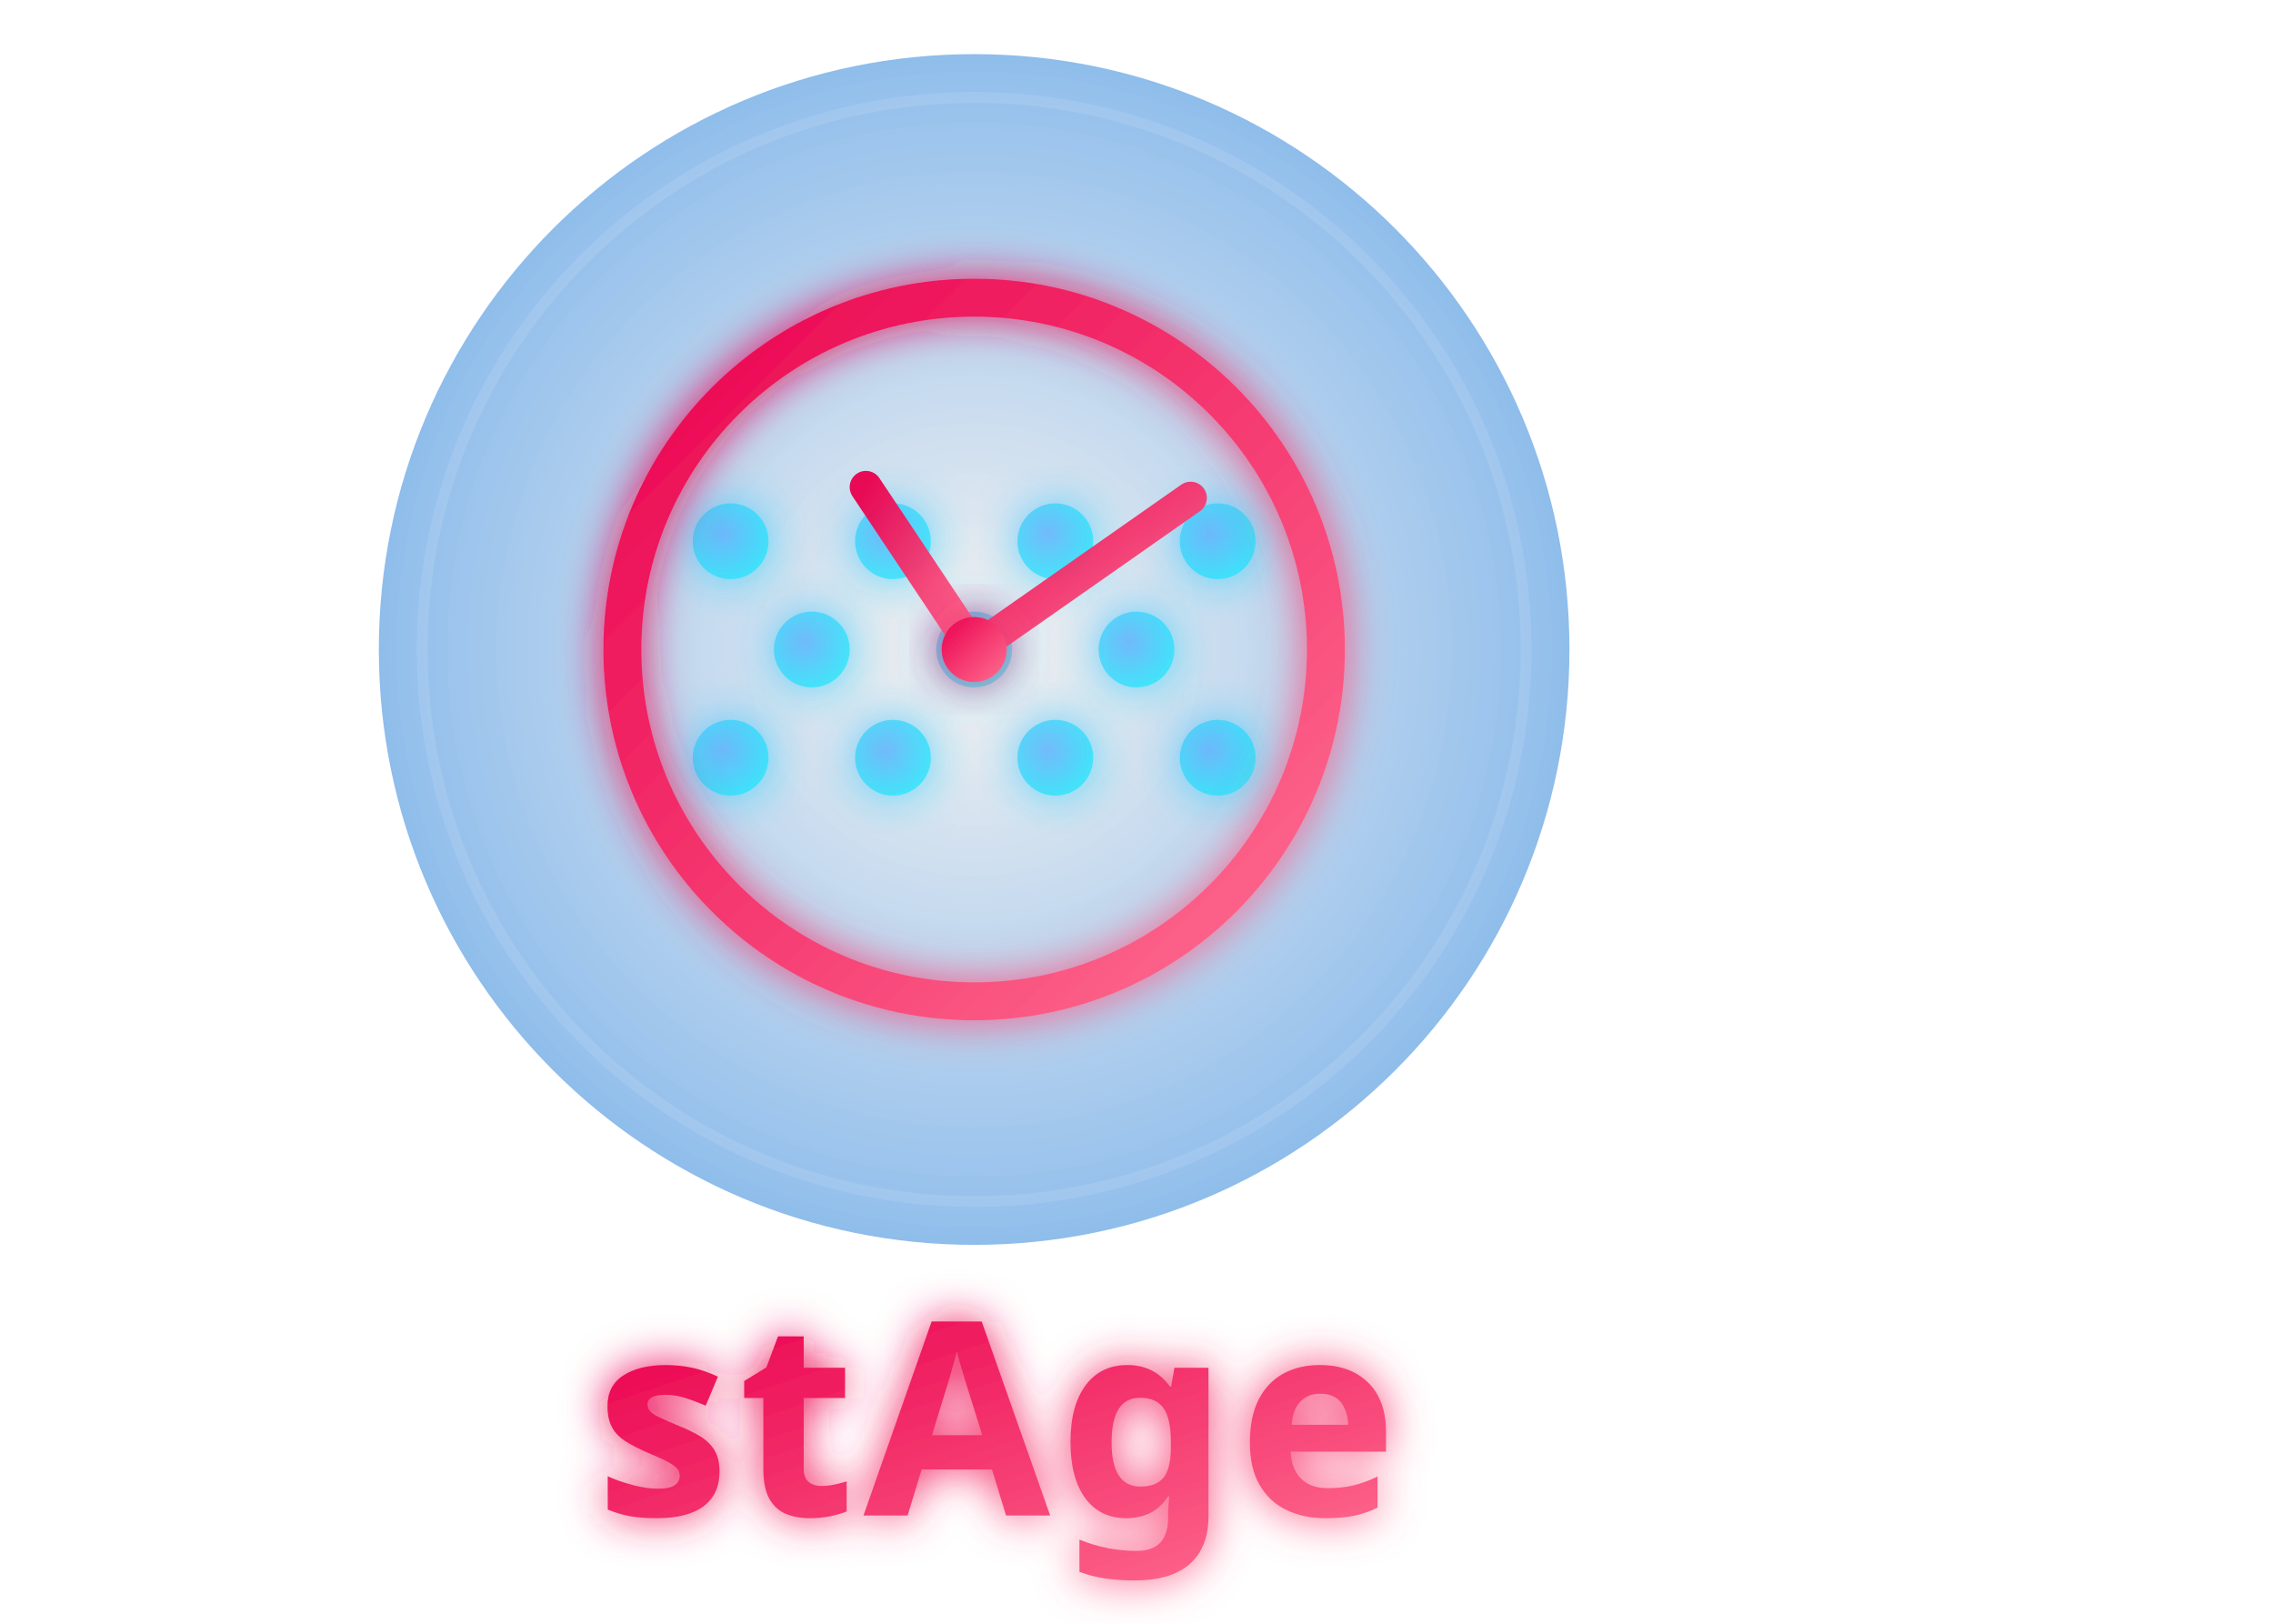
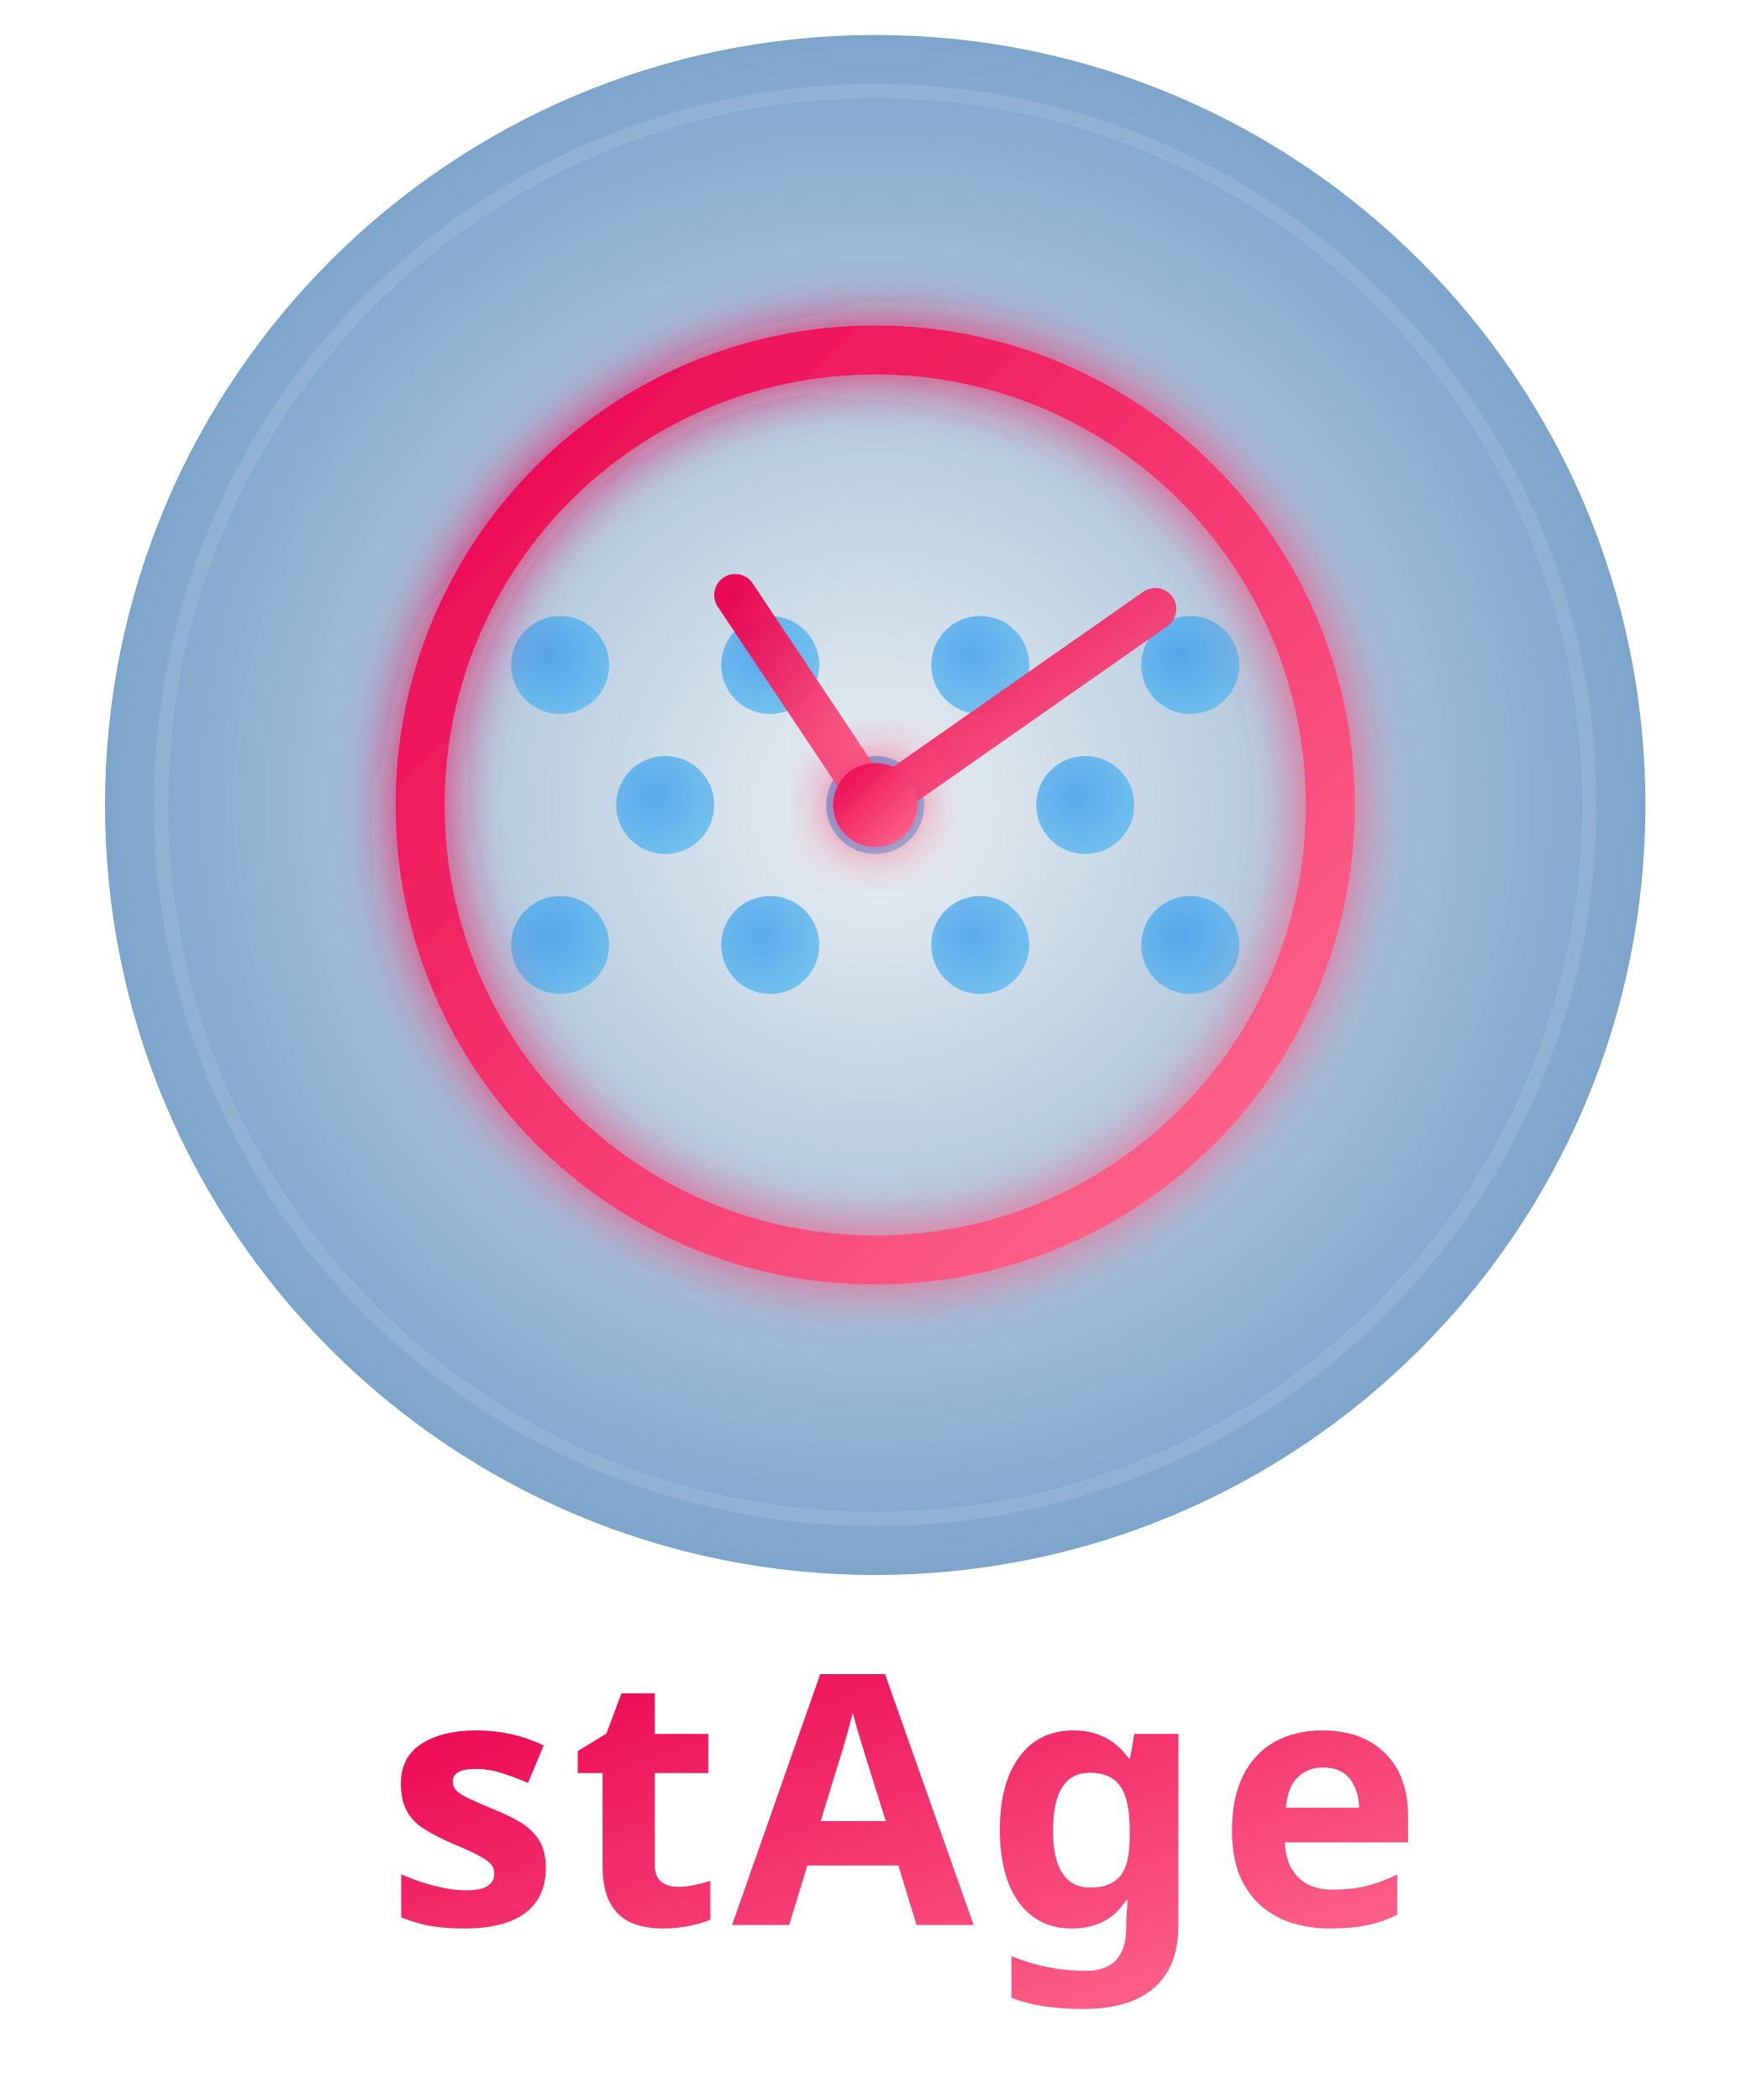
- <svg xmlns="http://www.w3.org/2000/svg" viewBox="0 0 300 300" width="420" height="300">
+ <svg xmlns="http://www.w3.org/2000/svg" viewBox="-5 30 250 250" width="200" height="240">
  <defs>
    <filter id="glow" x="-50%" y="-50%" width="200%" height="200%">
      <feGaussianBlur stdDeviation="4" result="coloredBlur" />
      <feMerge>
        <feMergeNode in="coloredBlur" />
        <feMergeNode in="SourceGraphic" />
      </feMerge>
    </filter>
    <radialGradient id="bg" cx="50%" cy="50%" r="80%">
-       <stop offset="0%" stop-color="#f0f0f0ec" />
-       <stop offset="100%" stop-color="#509ce8ff" />
+       <stop offset="0%" stop-color="rgba(234, 239, 242, 0.93)" />
+       <stop offset="100%" stop-color="#3774b1ff" />
    </radialGradient>
    <radialGradient id="spotGrad" cx="40%" cy="40%" r="80%">
-       <stop offset="0%" stop-color="#4facfe" />
-       <stop offset="100%" stop-color="#00f2fe" />
+       <stop offset="0%" stop-color="#3496ebff" />
+       <stop offset="100%" stop-color="#5bbff1ff" />
    </radialGradient>
    <linearGradient id="clockGrad" x1="0%" y1="0%" x2="100%" y2="100%">
      <stop offset="0%" stop-color="#ea004e" />
      <stop offset="100%" stop-color="#ff6f91" />
    </linearGradient>
  </defs>
  <circle cx="120" cy="120" r="110" fill="url(#bg)" />
  <circle cx="120" cy="120" r="102" stroke="#ffffff1a" stroke-width="2" fill="none" />
  <g opacity="0.75">
-     <circle cx="75" cy="100" r="7" fill="url(#spotGrad)" filter="url(#glow)" />
-     <circle cx="105" cy="100" r="7" fill="url(#spotGrad)" filter="url(#glow)" />
-     <circle cx="135" cy="100" r="7" fill="url(#spotGrad)" filter="url(#glow)" />
-     <circle cx="165" cy="100" r="7" fill="url(#spotGrad)" filter="url(#glow)" />
-     <circle cx="90" cy="120" r="7" fill="url(#spotGrad)" filter="url(#glow)" />
-     <circle cx="120" cy="120" r="7" fill="url(#spotGrad)" filter="url(#glow)" />
-     <circle cx="150" cy="120" r="7" fill="url(#spotGrad)" filter="url(#glow)" />
-     <circle cx="75" cy="140" r="7" fill="url(#spotGrad)" filter="url(#glow)" />
-     <circle cx="105" cy="140" r="7" fill="url(#spotGrad)" filter="url(#glow)" />
-     <circle cx="135" cy="140" r="7" fill="url(#spotGrad)" filter="url(#glow)" />
-     <circle cx="165" cy="140" r="7" fill="url(#spotGrad)" filter="url(#glow)" />
+     <circle cx="75" cy="100" r="7" fill="url(#spotGrad)" />
+     <circle cx="105" cy="100" r="7" fill="url(#spotGrad)" />
+     <circle cx="135" cy="100" r="7" fill="url(#spotGrad)" />
+     <circle cx="165" cy="100" r="7" fill="url(#spotGrad)" />
+     <circle cx="90" cy="120" r="7" fill="url(#spotGrad)" />
+     <circle cx="120" cy="120" r="7" fill="url(#spotGrad)" />
+     <circle cx="150" cy="120" r="7" fill="url(#spotGrad)" />
+     <circle cx="75" cy="140" r="7" fill="url(#spotGrad)" />
+     <circle cx="105" cy="140" r="7" fill="url(#spotGrad)" />
+     <circle cx="135" cy="140" r="7" fill="url(#spotGrad)" />
+     <circle cx="165" cy="140" r="7" fill="url(#spotGrad)" />
  </g>
  <circle cx="120" cy="120" r="65" stroke="url(#clockGrad)" stroke-width="7" fill="none" filter="url(#glow)" />
  <g stroke="url(#clockGrad)" stroke-width="6" stroke-linecap="round">
    <line x1="120" y1="120" x2="100" y2="90" opacity="0.95" />
    <line x1="120" y1="120" x2="160" y2="92" opacity="0.95" />
  </g>
  <circle cx="120" cy="120" r="6" fill="url(#clockGrad)" filter="url(#glow)" />
-   <text x="50" y="280" font-family="sans-serif" font-size="50" font-weight="600" fill="url(#clockGrad)" filter="url(#glow)" letter-spacing="1.5">
+   <text x="50" y="280" font-family="sans-serif" font-size="50" font-weight="600" fill="url(#clockGrad)" letter-spacing="1.5">
    stAge
  </text>
</svg>
